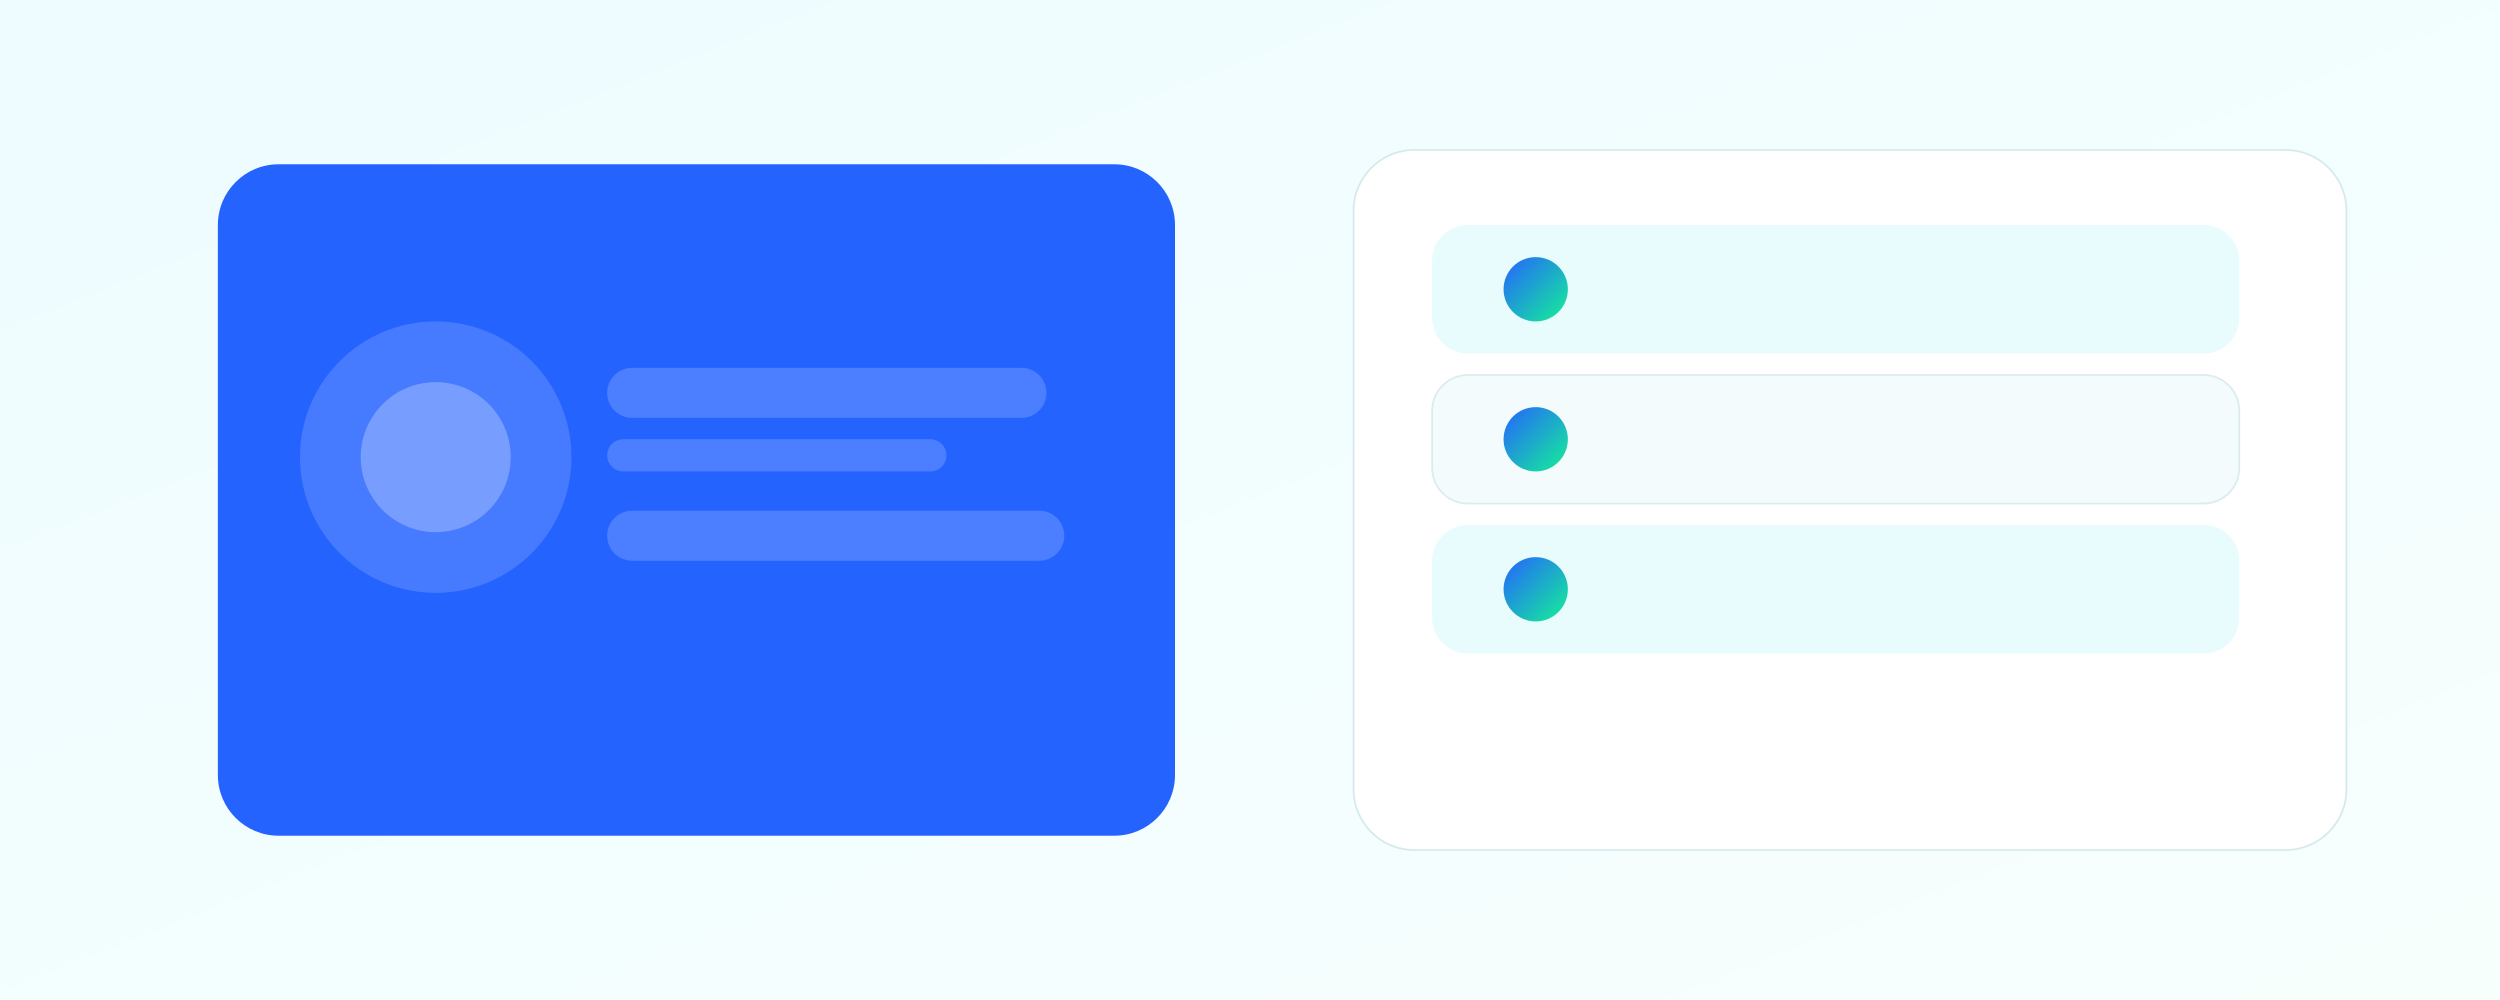
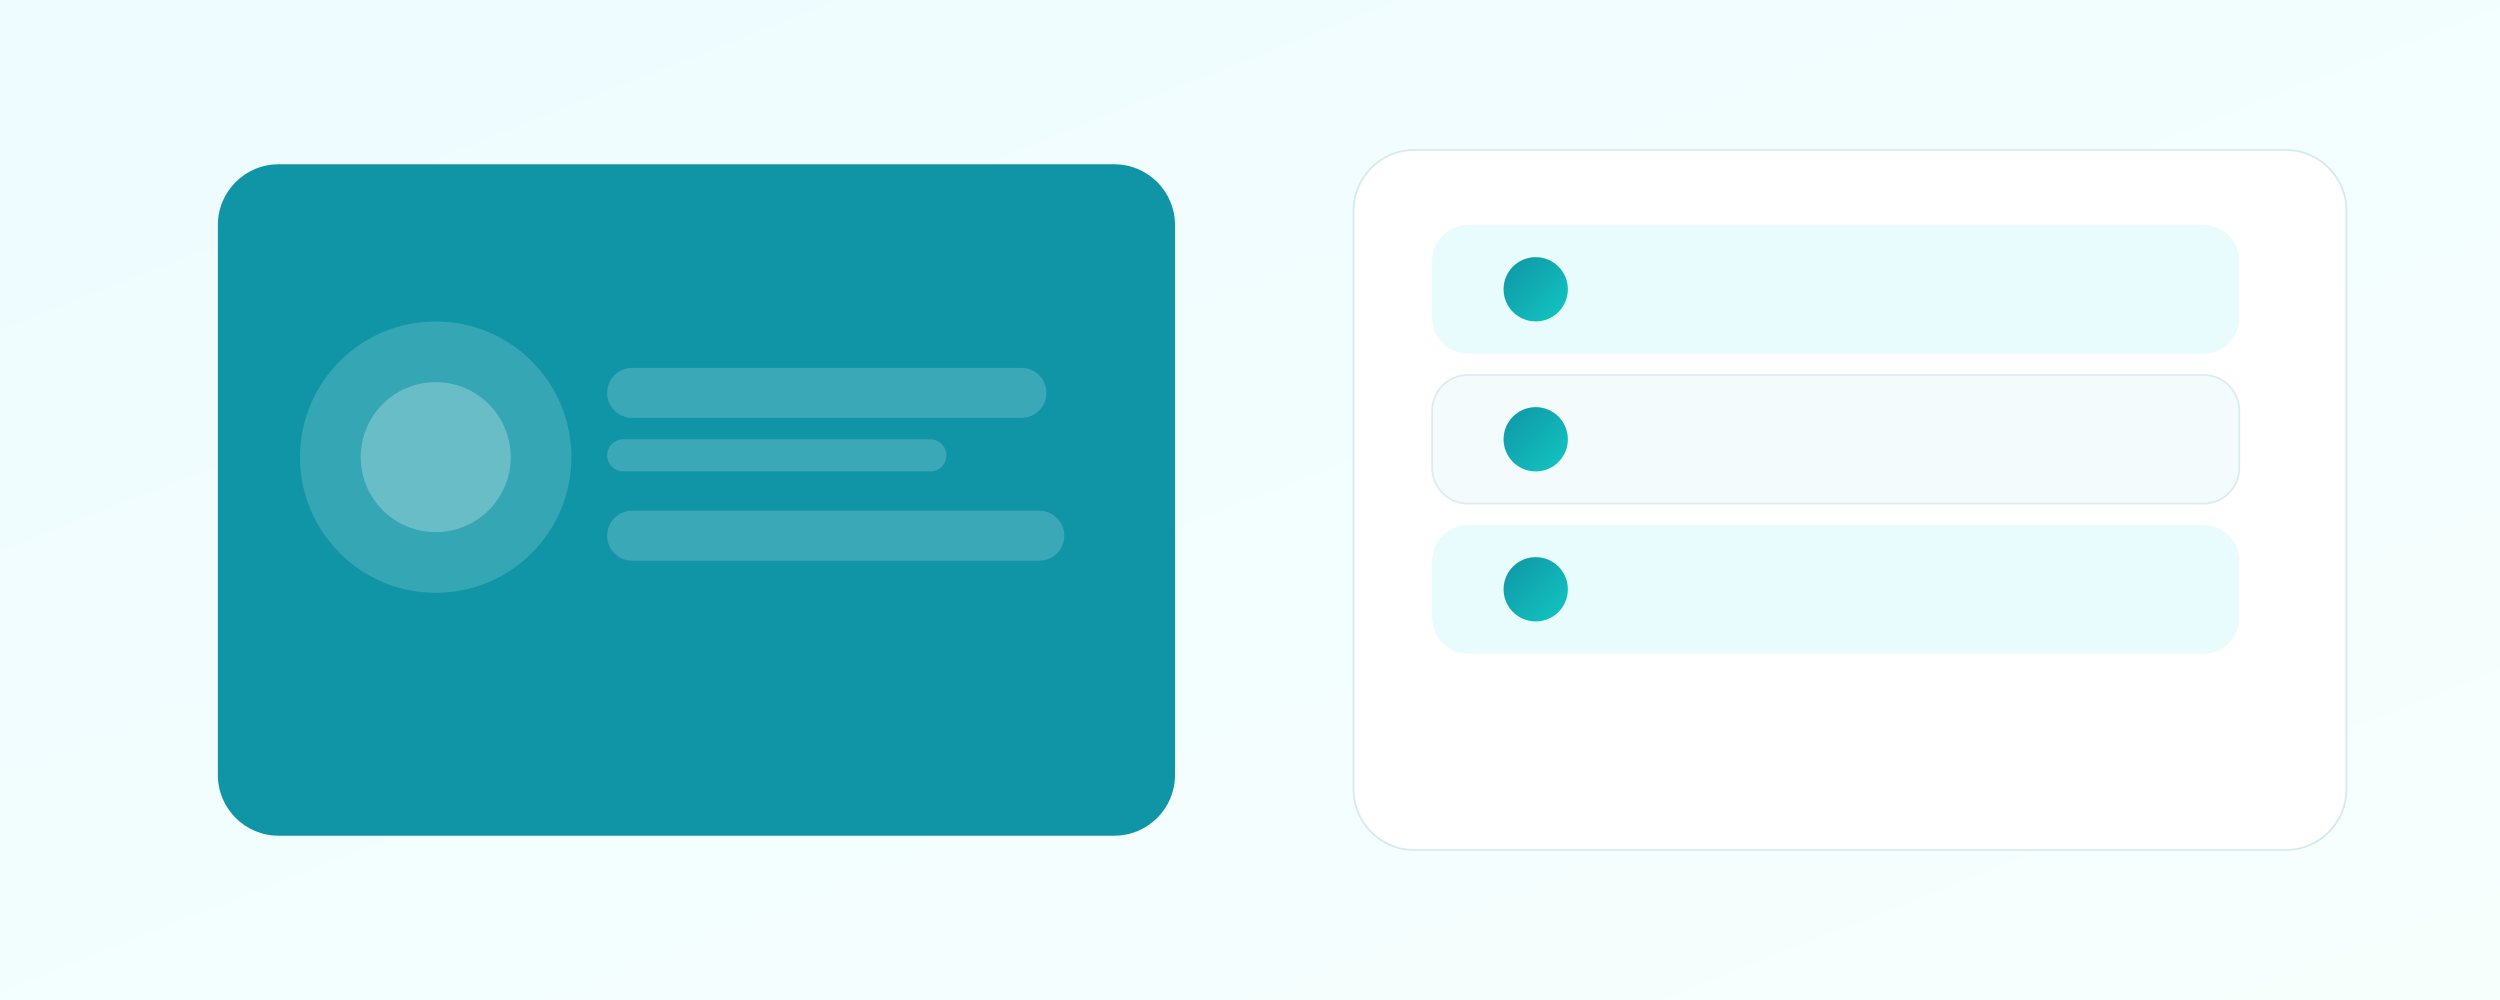
- <svg xmlns="http://www.w3.org/2000/svg" viewBox="0 0 1400 560" role="img" aria-label="FastDigiTop banner bot">
+ <svg xmlns="http://www.w3.org/2000/svg" viewBox="0 0 1400 560" role="img" aria-label="WorkDigie banner bot">
  <defs>
    <linearGradient id="g" x1="0" y1="0" x2="1" y2="1">
      <stop offset="0" stop-color="#eefcff" />
      <stop offset="1" stop-color="#f7fffd" />
    </linearGradient>
    <linearGradient id="a" x1="0" y1="0" x2="1" y2="1">
-       <stop offset="0" stop-color="#2563ff" />
-       <stop offset="1" stop-color="#14f195" />
+       <stop offset="0" stop-color="#0f95a6" />
+       <stop offset="1" stop-color="#12c7c2" />
    </linearGradient>
  </defs>
  <rect width="1400" height="560" fill="url(#g)" />
-   <rect x="122" y="92" width="536" height="376" rx="34" fill="#2563ff" />
+   <rect x="122" y="92" width="536" height="376" rx="34" fill="#0f95a6" />
  <circle cx="244" cy="256" r="76" fill="#fff" opacity=".16" />
  <circle cx="244" cy="256" r="42" fill="#fff" opacity=".26" />
  <rect x="340" y="206" width="246" height="28" rx="14" fill="#fff" opacity=".18" />
  <rect x="340" y="246" width="190" height="18" rx="9" fill="#fff" opacity=".18" />
  <rect x="340" y="286" width="256" height="28" rx="14" fill="#fff" opacity=".18" />
  <rect x="758" y="84" width="556" height="392" rx="34" fill="#fff" stroke="#d5eaed" />
  <rect x="802" y="126" width="452" height="72" rx="20" fill="#e8fbfd" />
  <rect x="802" y="210" width="452" height="72" rx="20" fill="#f3fbfc" stroke="#dbecef" />
  <rect x="802" y="294" width="452" height="72" rx="20" fill="#e8fbfd" />
  <circle cx="860" cy="162" r="18" fill="url(#a)" />
  <circle cx="860" cy="246" r="18" fill="url(#a)" />
  <circle cx="860" cy="330" r="18" fill="url(#a)" />
</svg>
